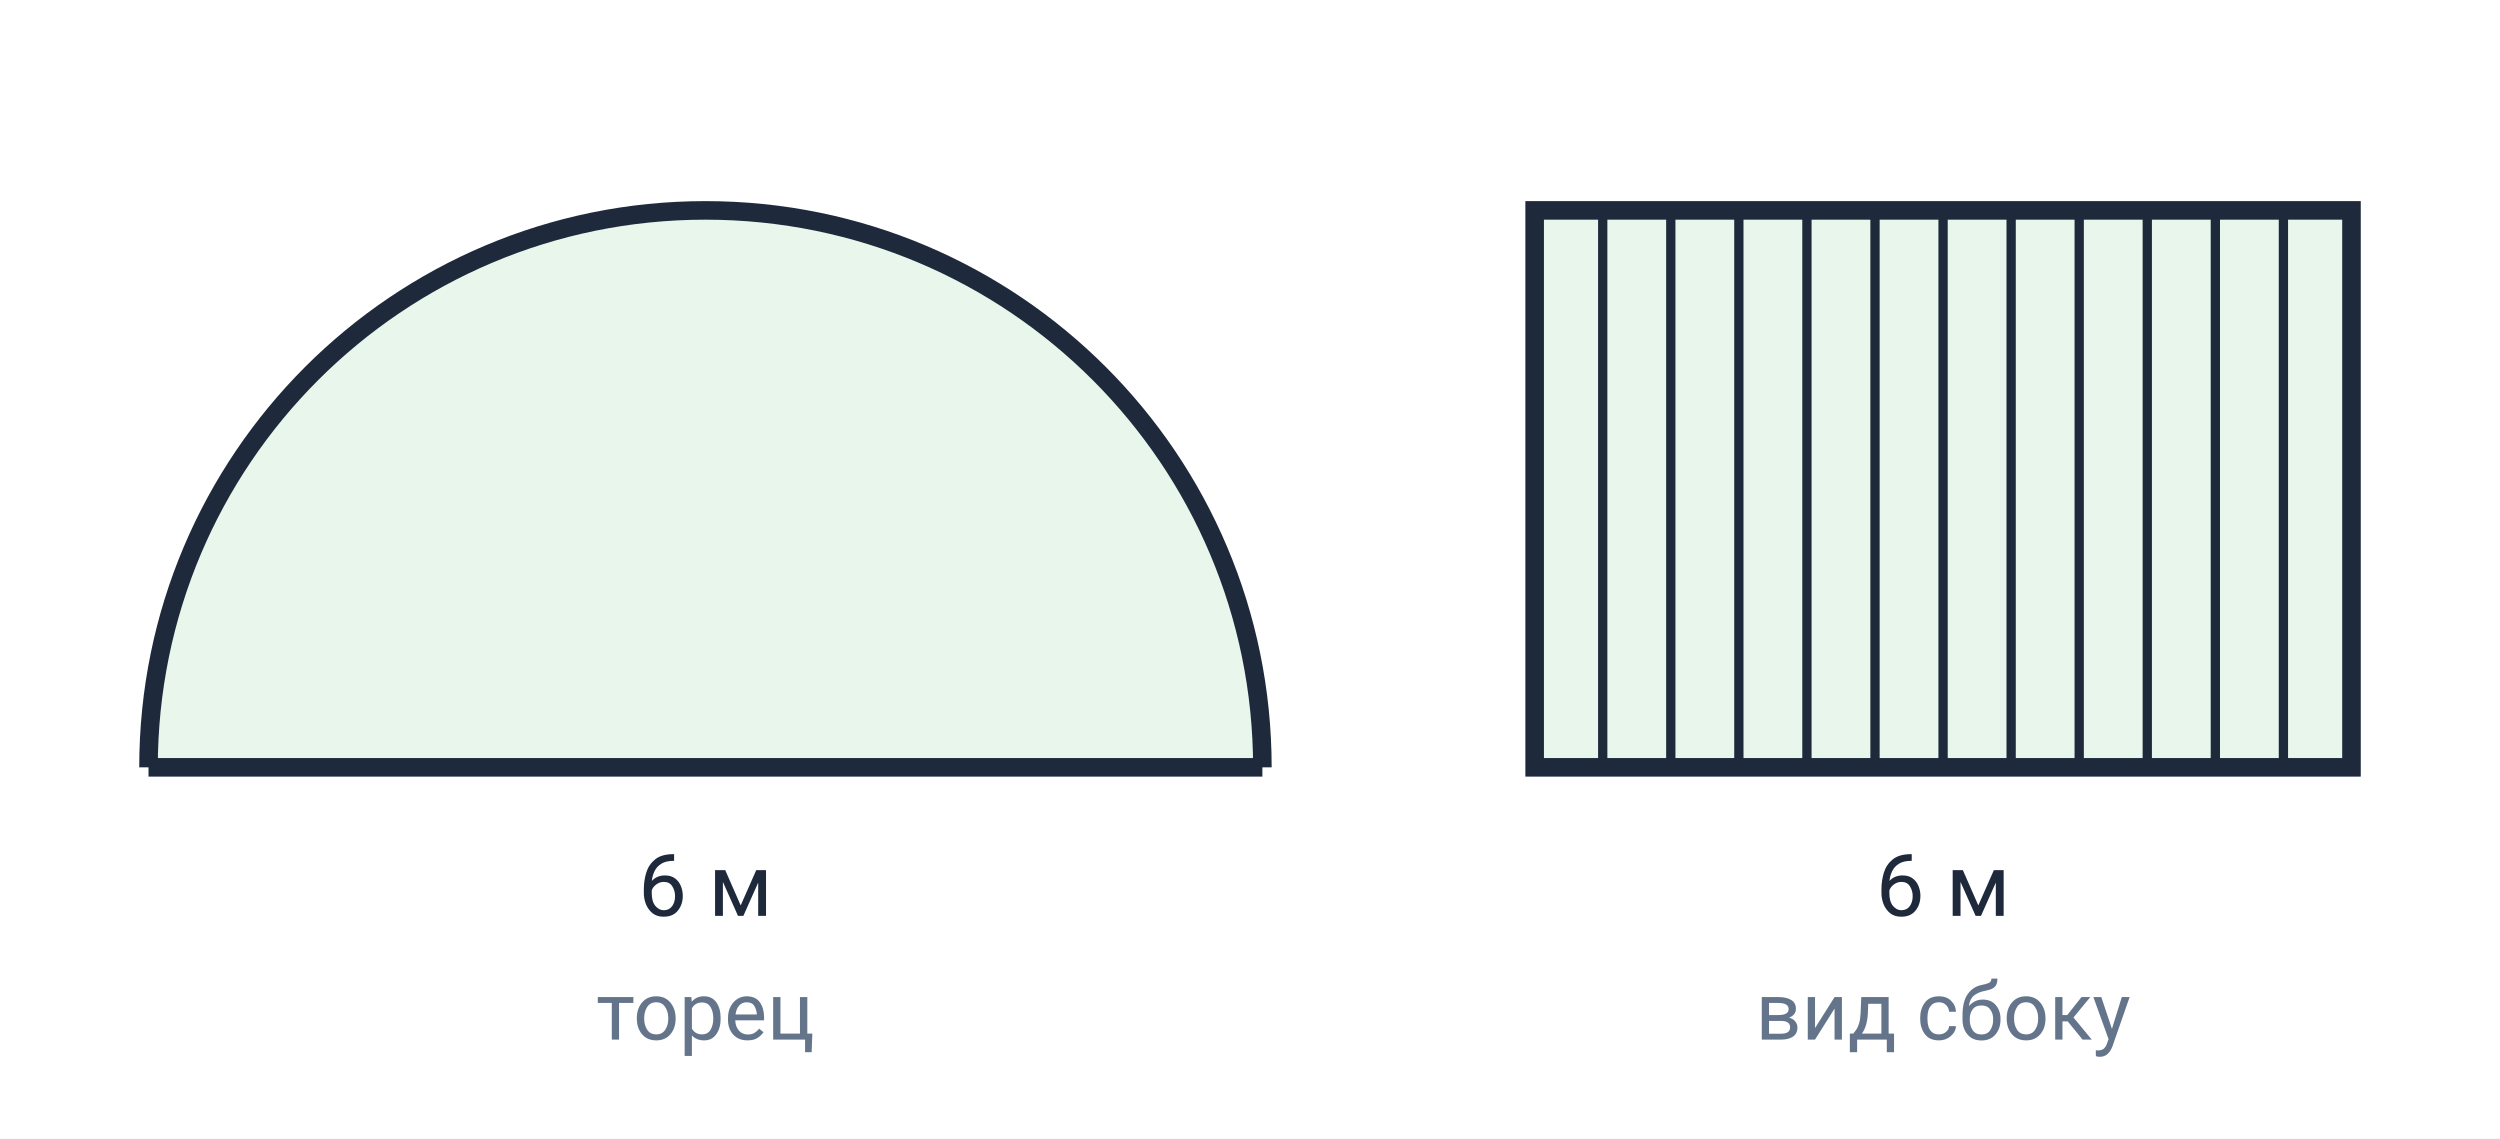
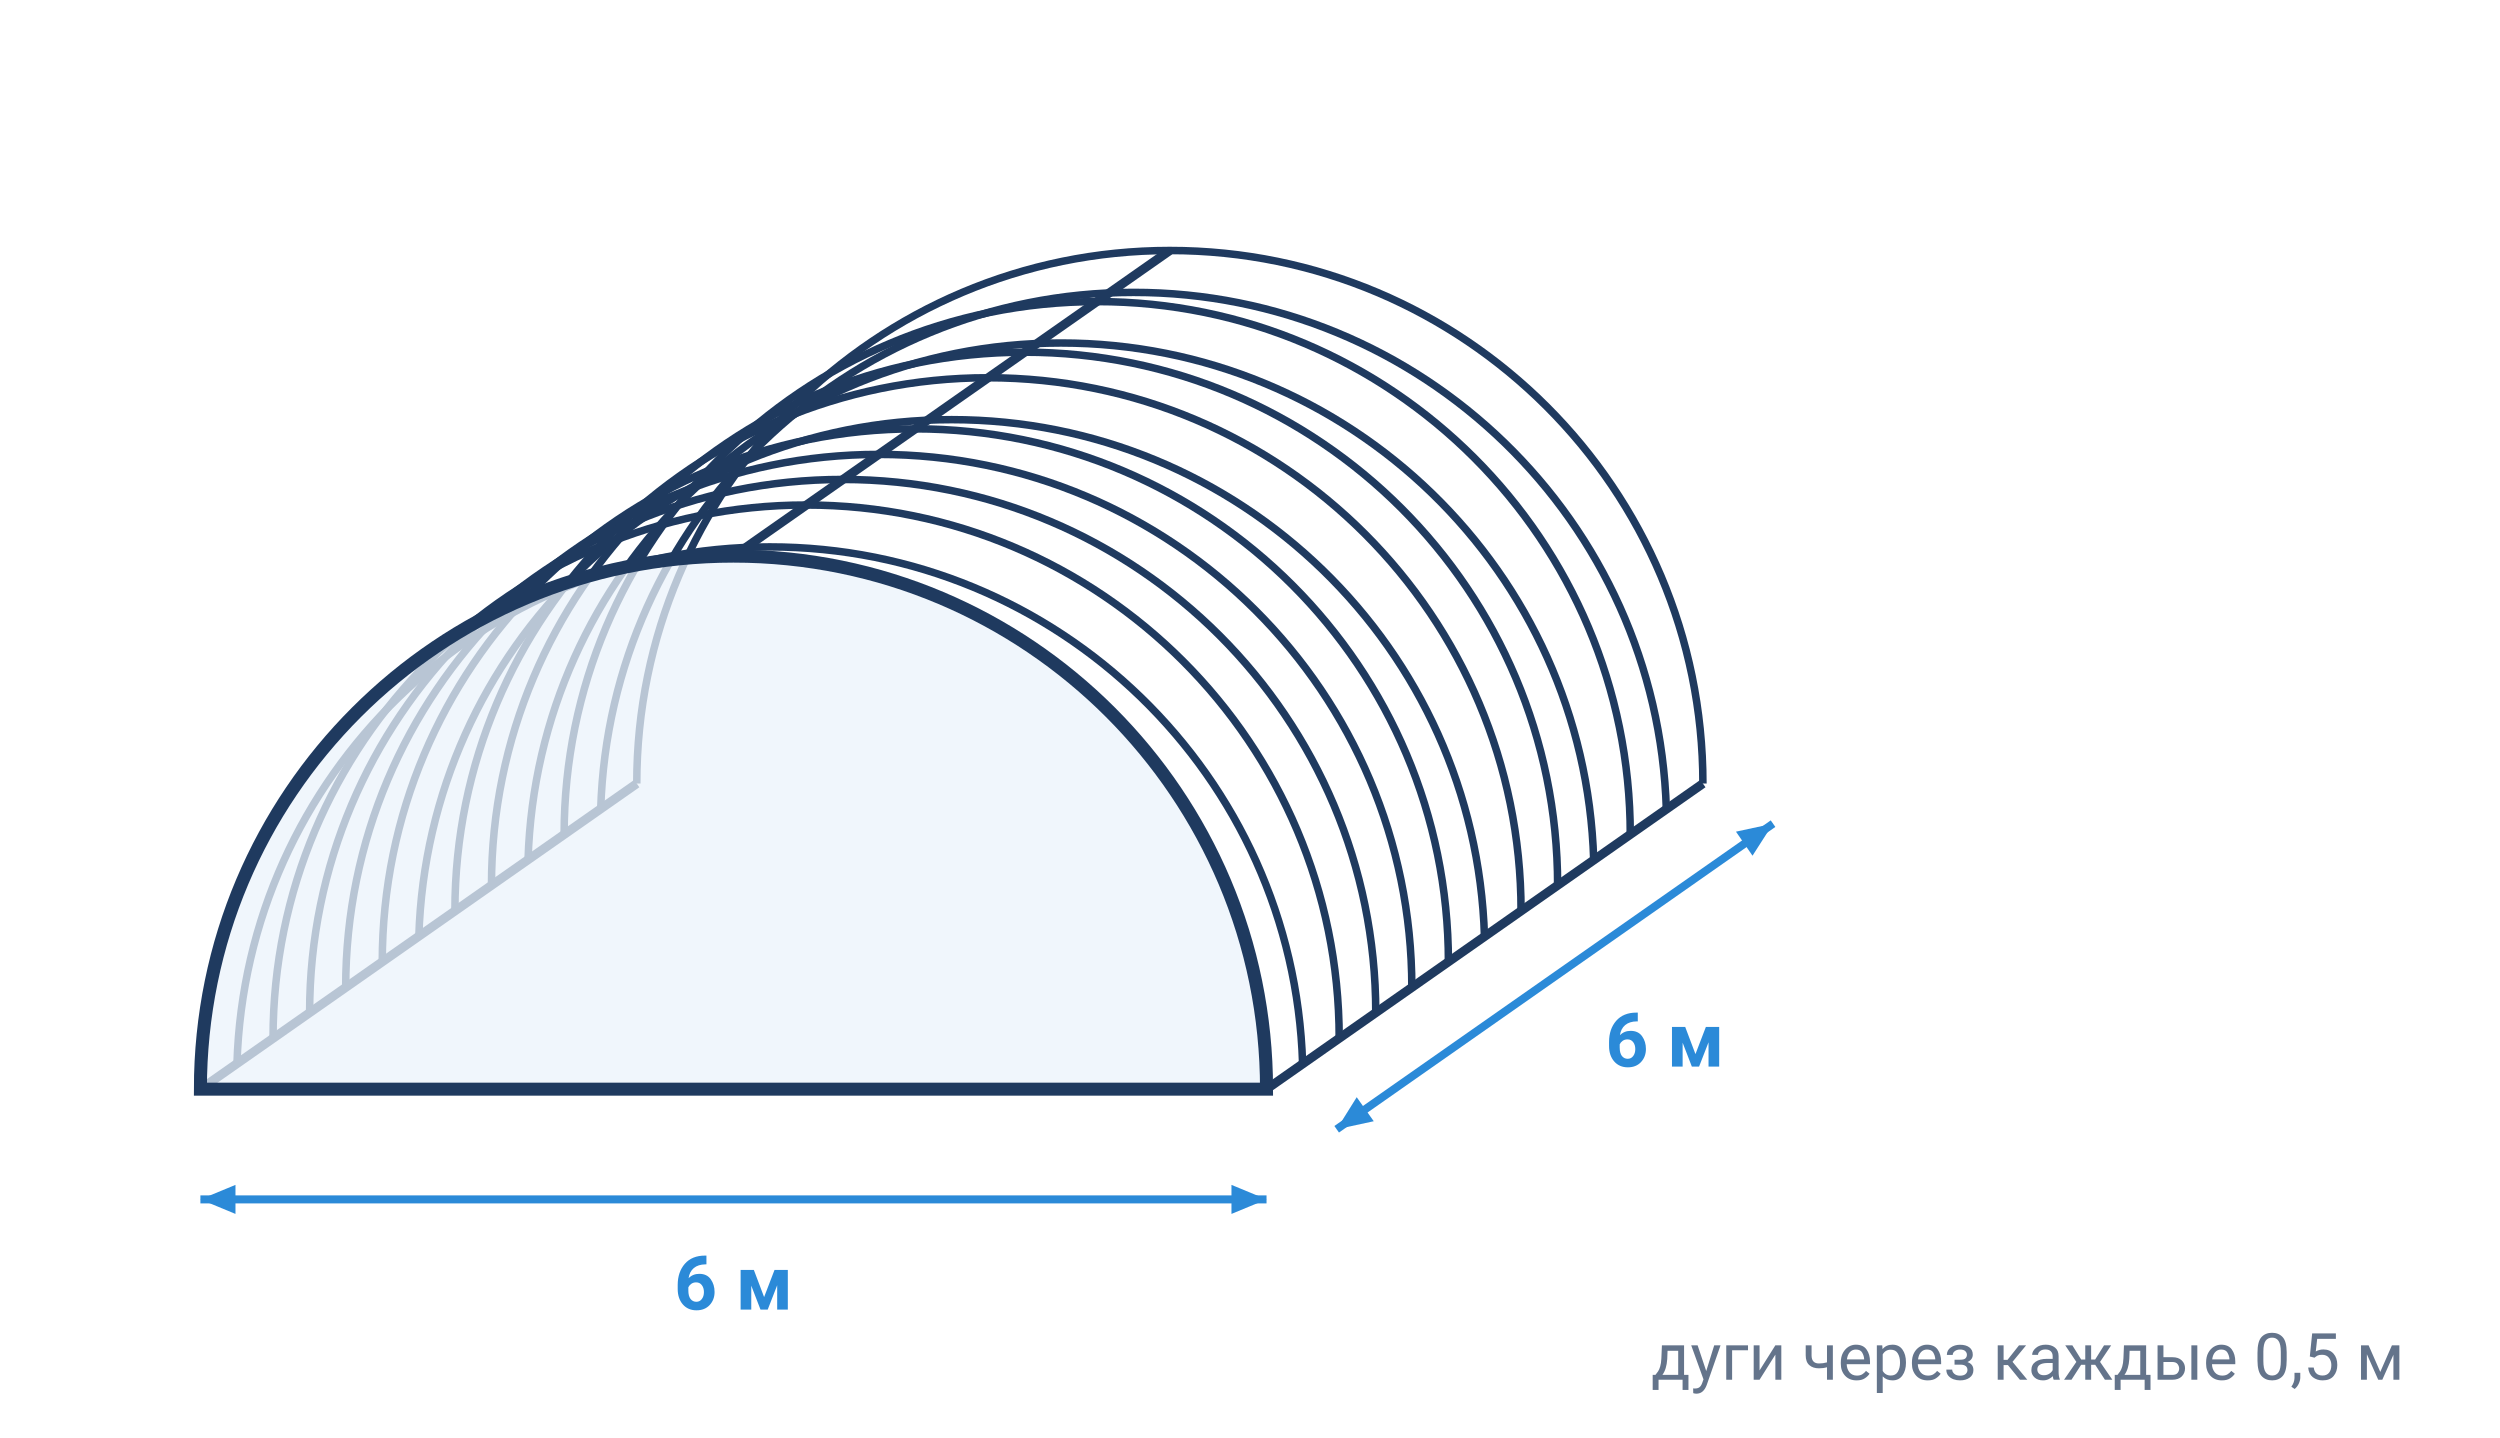
- <svg xmlns="http://www.w3.org/2000/svg" viewBox="0 0 404 184" width="404" height="184">
-   <rect width="404" height="184" fill="white" />
-   <path d="M24,124.0 A90.0,90.0 0 0 1 204,124.0" fill="#e8f6ec" stroke="#1e293b" stroke-width="3" />
-   <line x1="24" y1="124.0" x2="204" y2="124.0" stroke="#1e293b" stroke-width="3" />
-   <text x="114.0" y="148.0" font-size="14" text-anchor="middle" fill="#1e293b" font-weight="normal" font-family="-apple-system,Segoe UI,Roboto,Arial,sans-serif">6 м</text>
-   <text x="114.0" y="168.0" font-size="13" text-anchor="middle" fill="#64748b" font-weight="normal" font-family="-apple-system,Segoe UI,Roboto,Arial,sans-serif">торец</text>
-   <rect x="248.0" y="34.0" width="132.0" height="90.0" fill="#e8f6ec" stroke="#1e293b" stroke-width="3" />
-   <line x1="248.0" y1="34" x2="248.0" y2="124.0" stroke="#1e293b" stroke-width="1.5" />
-   <line x1="259.0" y1="34" x2="259.0" y2="124.0" stroke="#1e293b" stroke-width="1.5" />
-   <line x1="270.0" y1="34" x2="270.0" y2="124.0" stroke="#1e293b" stroke-width="1.5" />
-   <line x1="281.0" y1="34" x2="281.0" y2="124.0" stroke="#1e293b" stroke-width="1.5" />
-   <line x1="292.0" y1="34" x2="292.0" y2="124.0" stroke="#1e293b" stroke-width="1.5" />
-   <line x1="303.0" y1="34" x2="303.0" y2="124.0" stroke="#1e293b" stroke-width="1.5" />
-   <line x1="314.0" y1="34" x2="314.0" y2="124.0" stroke="#1e293b" stroke-width="1.5" />
-   <line x1="325.0" y1="34" x2="325.0" y2="124.0" stroke="#1e293b" stroke-width="1.5" />
-   <line x1="336.0" y1="34" x2="336.0" y2="124.0" stroke="#1e293b" stroke-width="1.5" />
-   <line x1="347.0" y1="34" x2="347.0" y2="124.0" stroke="#1e293b" stroke-width="1.5" />
-   <line x1="358.0" y1="34" x2="358.0" y2="124.0" stroke="#1e293b" stroke-width="1.5" />
-   <line x1="369.0" y1="34" x2="369.0" y2="124.0" stroke="#1e293b" stroke-width="1.5" />
-   <line x1="380.0" y1="34" x2="380.0" y2="124.0" stroke="#1e293b" stroke-width="1.5" />
-   <text x="314.0" y="148.0" font-size="14" text-anchor="middle" fill="#1e293b" font-weight="normal" font-family="-apple-system,Segoe UI,Roboto,Arial,sans-serif">6 м</text>
-   <text x="314.0" y="168.0" font-size="13" text-anchor="middle" fill="#64748b" font-weight="normal" font-family="-apple-system,Segoe UI,Roboto,Arial,sans-serif">вид сбоку</text>
+ <svg xmlns="http://www.w3.org/2000/svg" viewBox="0 0 499 287" width="499" height="287">
+   <rect width="499" height="287" fill="white" />
+   <rect width="500" height="287" fill="white" />
+   <path d="M127.1,156.4 A106.4,106.4 0 0 1 339.9,156.4" fill="none" stroke="#1f3a5f" stroke-width="1.5" />
+   <path d="M119.9,161.5 A106.4,106.4 0 0 1 332.6,161.5" fill="none" stroke="#1f3a5f" stroke-width="1.5" />
+   <path d="M112.6,166.6 A106.4,106.4 0 0 1 325.4,166.6" fill="none" stroke="#1f3a5f" stroke-width="1.5" />
+   <path d="M105.4,171.6 A106.4,106.4 0 0 1 318.1,171.6" fill="none" stroke="#1f3a5f" stroke-width="1.5" />
+   <path d="M98.1,176.7 A106.4,106.4 0 0 1 310.9,176.7" fill="none" stroke="#1f3a5f" stroke-width="1.5" />
+   <path d="M90.8,181.8 A106.4,106.4 0 0 1 303.6,181.8" fill="none" stroke="#1f3a5f" stroke-width="1.5" />
+   <path d="M83.6,186.9 A106.4,106.4 0 0 1 296.3,186.9" fill="none" stroke="#1f3a5f" stroke-width="1.5" />
+   <path d="M76.3,192.0 A106.4,106.4 0 0 1 289.1,192.0" fill="none" stroke="#1f3a5f" stroke-width="1.5" />
+   <path d="M69.0,197.1 A106.4,106.4 0 0 1 281.8,197.1" fill="none" stroke="#1f3a5f" stroke-width="1.5" />
+   <path d="M61.8,202.1 A106.4,106.4 0 0 1 274.6,202.1" fill="none" stroke="#1f3a5f" stroke-width="1.5" />
+   <path d="M54.5,207.2 A106.4,106.4 0 0 1 267.3,207.2" fill="none" stroke="#1f3a5f" stroke-width="1.5" />
+   <path d="M47.3,212.3 A106.4,106.4 0 0 1 260.0,212.3" fill="none" stroke="#1f3a5f" stroke-width="1.5" />
+   <line x1="40.0" y1="217.4" x2="127.1" y2="156.4" stroke="#1f3a5f" stroke-width="1.8" stroke-linecap="butt" />
+   <line x1="252.8" y1="217.4" x2="339.9" y2="156.4" stroke="#1f3a5f" stroke-width="1.8" stroke-linecap="butt" />
+   <line x1="146.4" y1="111.0" x2="233.5" y2="50.0" stroke="#1f3a5f" stroke-width="1.8" stroke-linecap="butt" />
+   <path d="M40.0,217.4 A106.4,106.4 0 0 1 252.8,217.4 Z" fill="#eaf2fb" fill-opacity=".75" stroke="#1f3a5f" stroke-width="2.6" />
+   <line x1="40.0" y1="239.4" x2="252.8" y2="239.4" stroke="#2b8ad8" stroke-width="1.6" stroke-linecap="butt" />
+   <polygon points="252.8,239.4 245.8,242.3 245.8,236.5" fill="#2b8ad8" />
+   <polygon points="40.0,239.4 47.0,236.5 47.0,242.3" fill="#2b8ad8" />
+   <text x="146.4" y="261.4" font-size="15" text-anchor="middle" fill="#2b8ad8" font-weight="bold" font-family="-apple-system,Segoe UI,Roboto,Arial,sans-serif">6 м</text>
+   <line x1="266.8" y1="225.4" x2="353.9" y2="164.4" stroke="#2b8ad8" stroke-width="1.6" stroke-linecap="butt" />
+   <polygon points="353.9,164.4 349.8,170.8 346.5,166.0" fill="#2b8ad8" />
+   <polygon points="266.8,225.4 270.8,219.0 274.2,223.8" fill="#2b8ad8" />
+   <text x="332.3" y="212.9" font-size="15" text-anchor="middle" fill="#2b8ad8" font-weight="bold" font-family="-apple-system,Segoe UI,Roboto,Arial,sans-serif">6 м</text>
+   <text x="479.9" y="275.4" font-size="13" text-anchor="end" fill="#64748b" font-weight="normal" font-family="-apple-system,Segoe UI,Roboto,Arial,sans-serif">дуги через каждые 0,5 м</text>
</svg>
